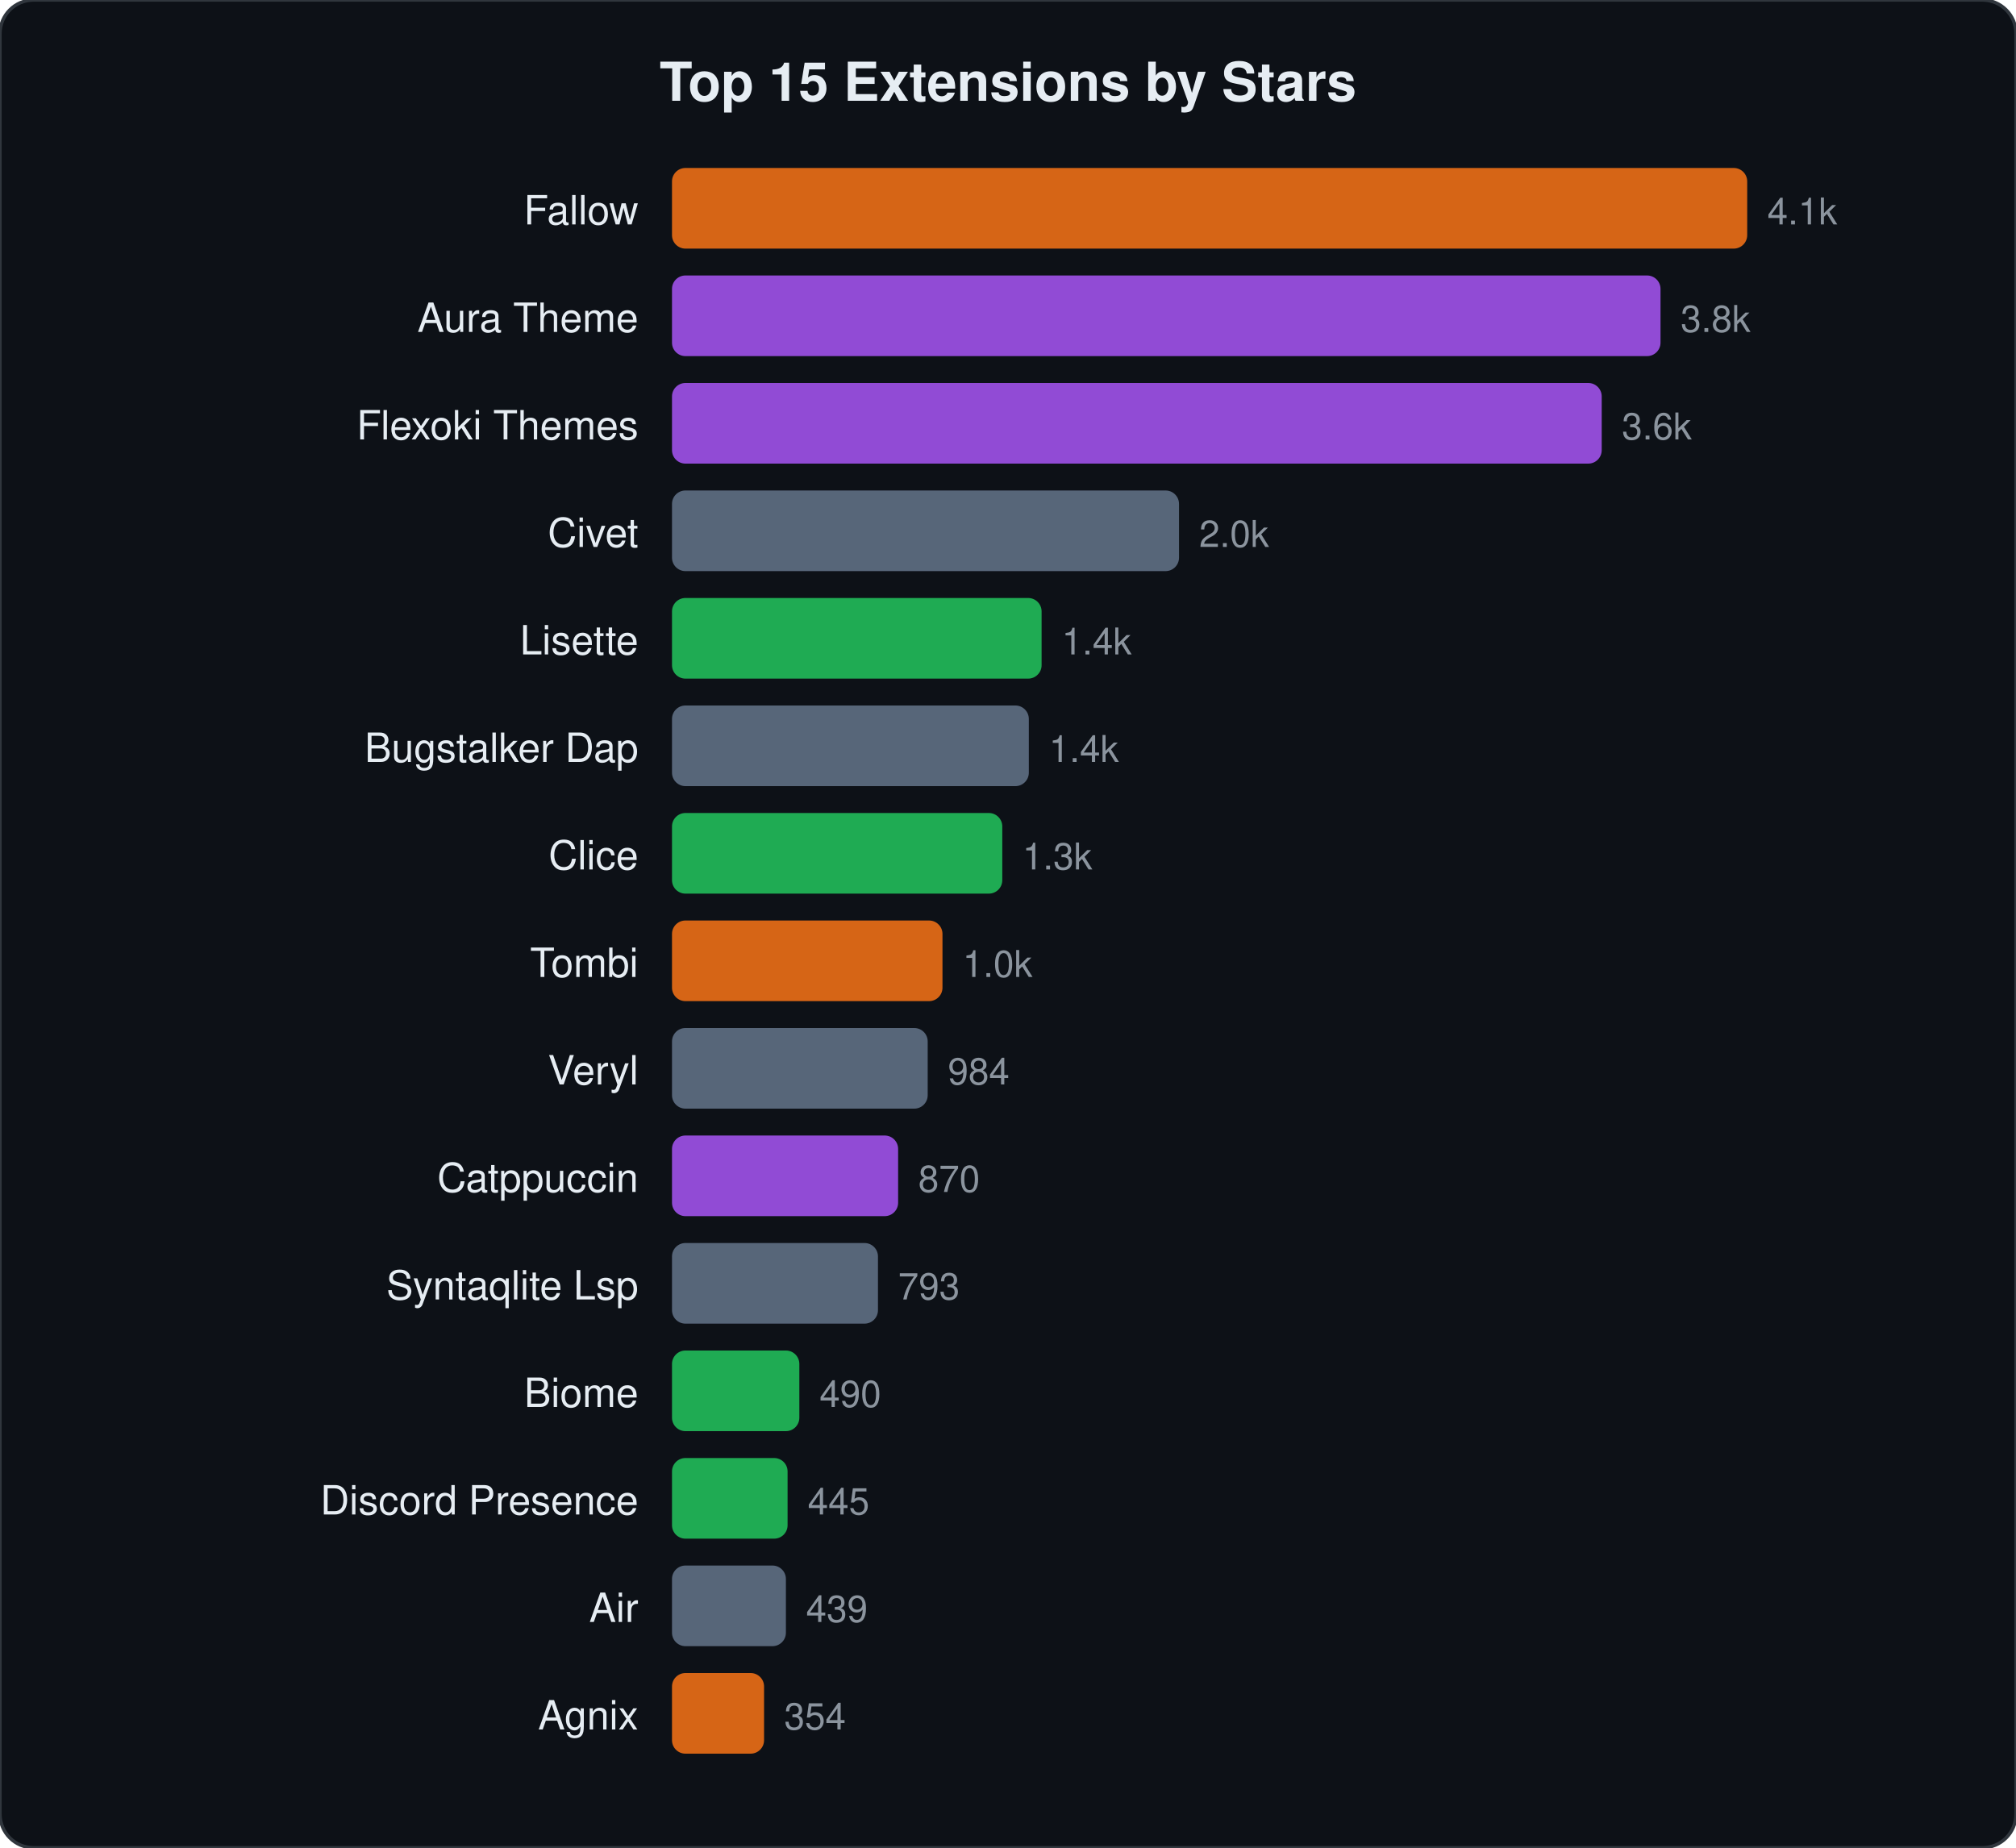
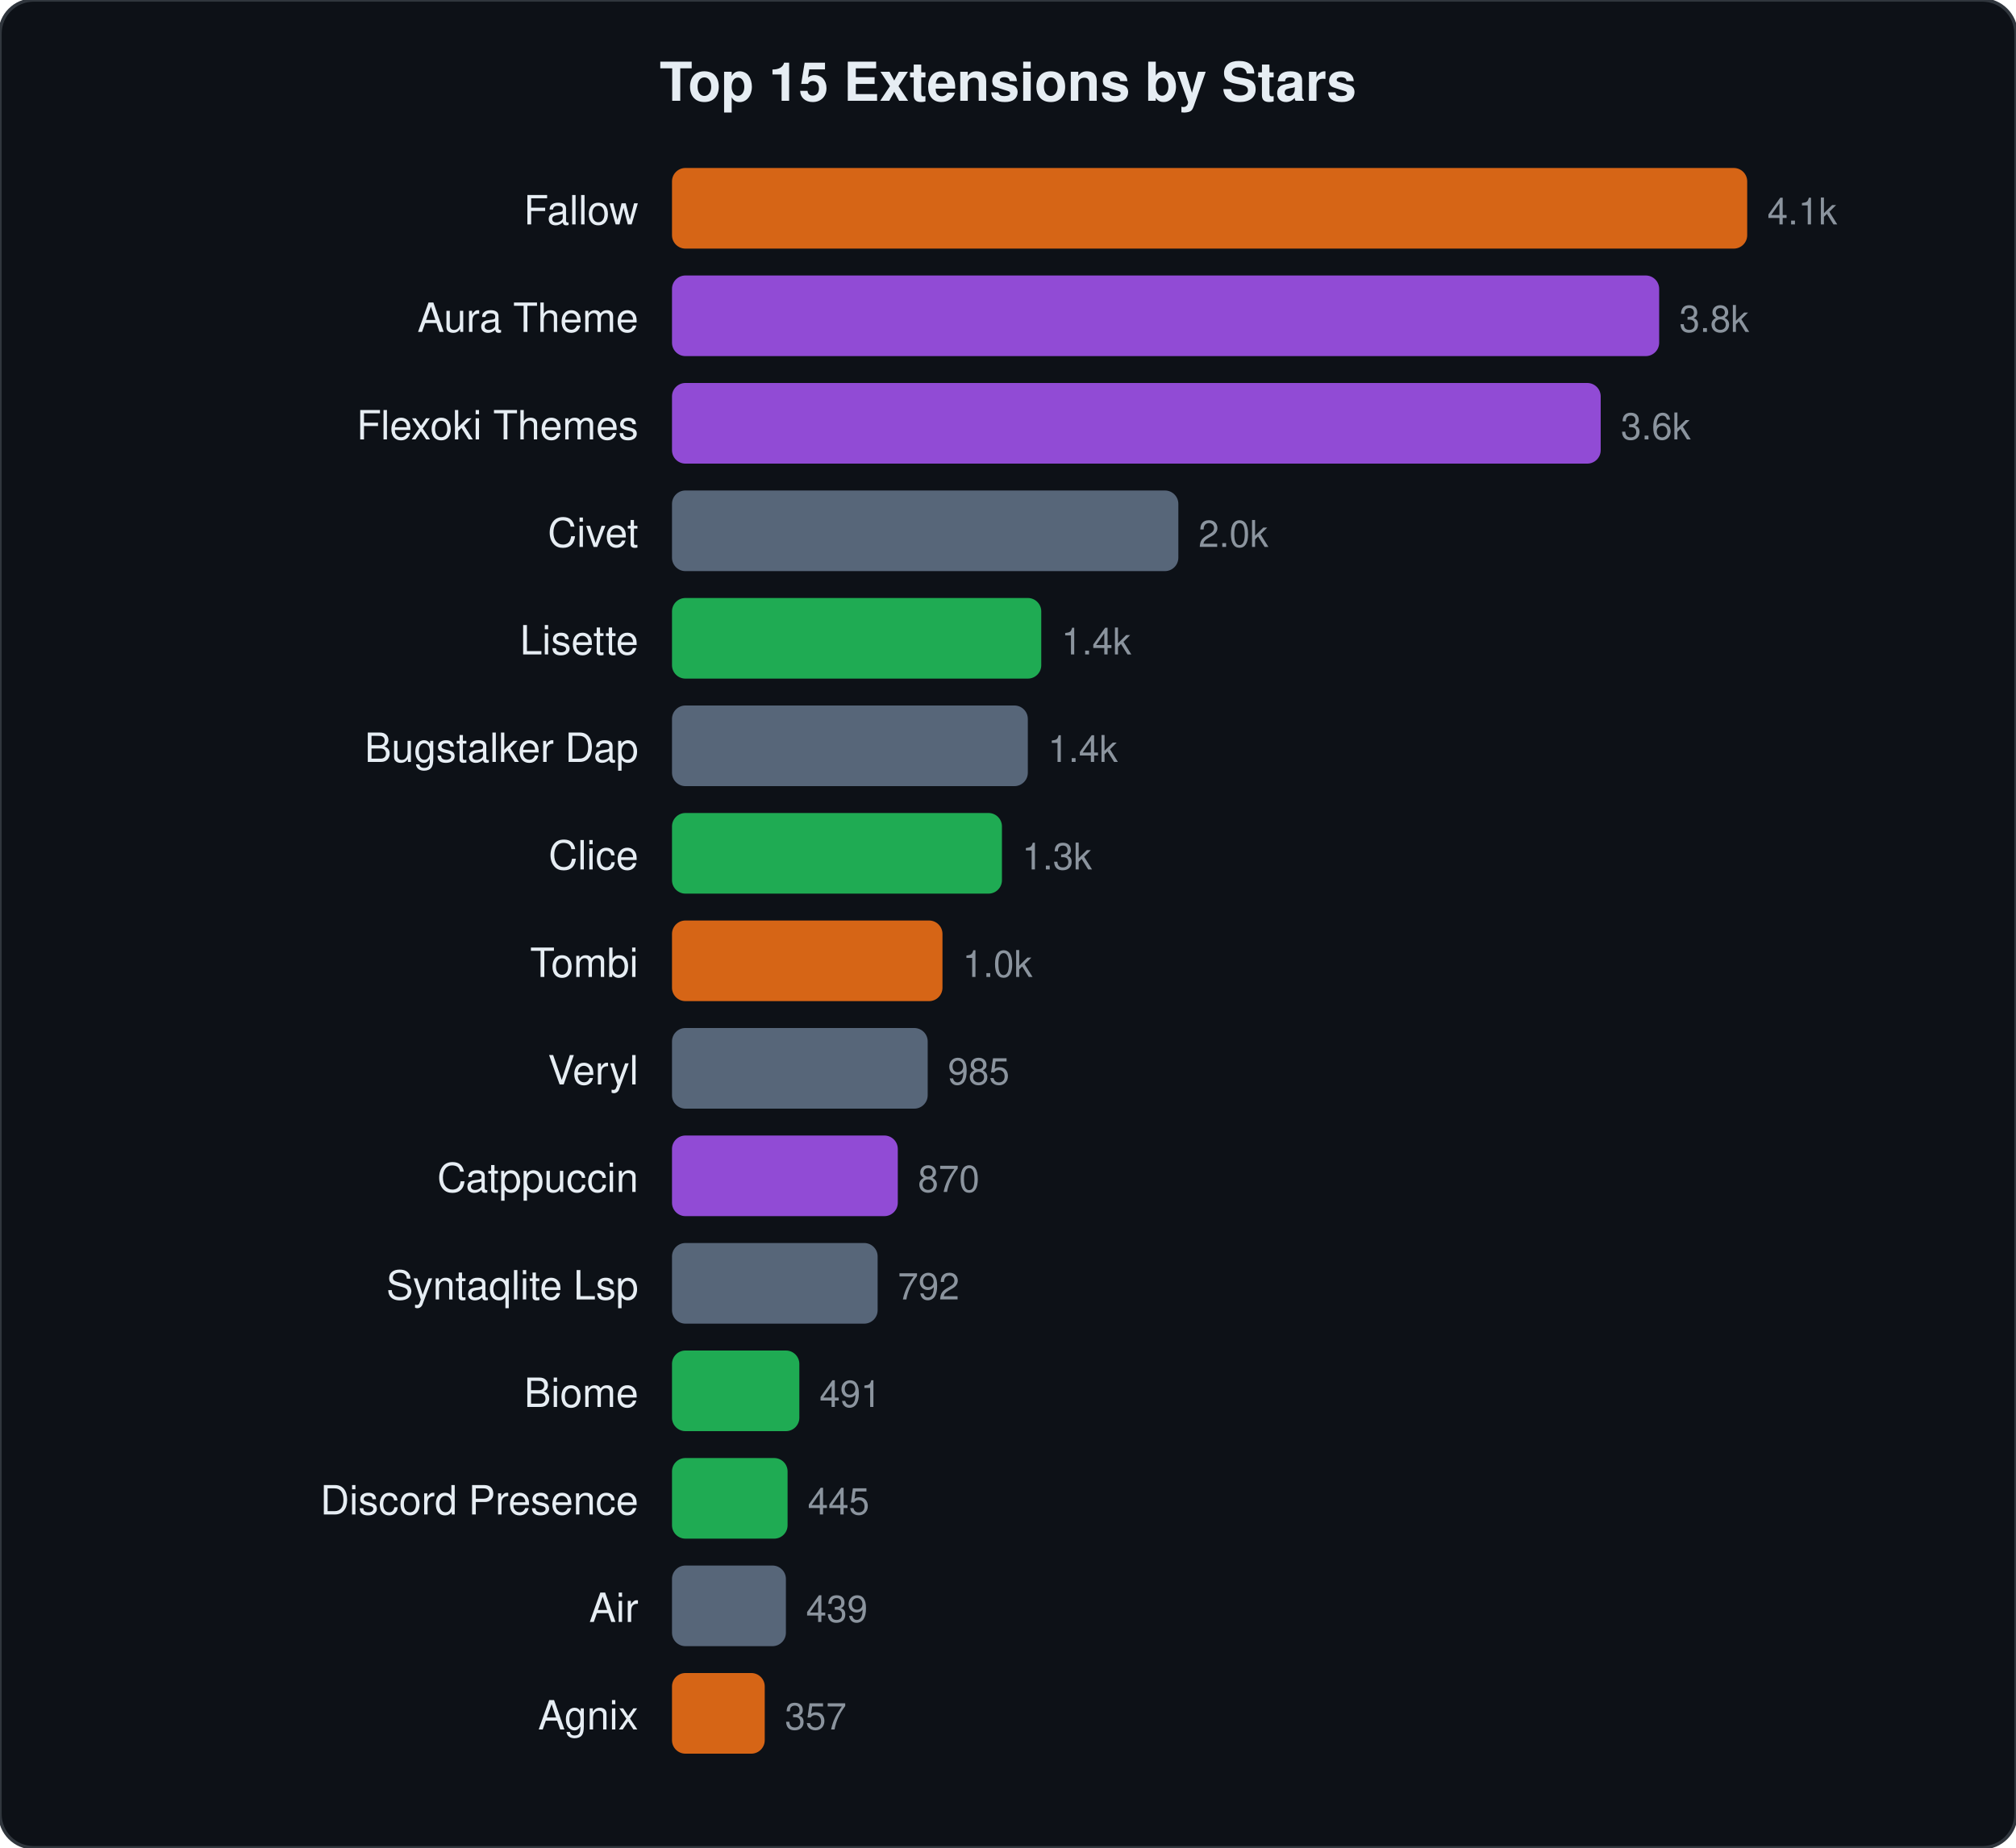
<svg xmlns="http://www.w3.org/2000/svg" viewBox="0 0 600 550" width="600" height="550">
  <style>text{font-family:-apple-system,BlinkMacSystemFont,"Segoe UI",Helvetica,Arial,sans-serif;fill:#e6edf3}.name{font-size:12px}.stars{font-size:11px;fill:#8b949e}.title{font-size:16px;font-weight:600}</style>
  <rect width="600" height="550" rx="10" fill="#0d1117" stroke="#30363d" stroke-width="1" />
  <text x="300" y="30" text-anchor="middle" class="title">Top 15 Extensions by Stars</text>
  <text x="190" y="66.8" text-anchor="end" class="name">Fallow</text>
  <rect x="200" y="50.0" width="320.0" height="24" rx="4" fill="#f97316" opacity="0.85" />
  <text x="526.0" y="66.8" class="stars">4.1k</text>
  <text x="190" y="98.8" text-anchor="end" class="name">Aura Theme</text>
-   <rect x="200" y="82.0" width="294.2" height="24" rx="4" fill="#a855f7" opacity="0.85" />
-   <text x="500.2" y="98.8" class="stars">3.8k</text>
+   <rect x="200" y="82.0" width="293.8" height="24" rx="4" fill="#a855f7" opacity="0.85" />
+   <text x="499.8" y="98.8" class="stars">3.8k</text>
  <text x="190" y="130.8" text-anchor="end" class="name">Flexoki Themes</text>
-   <rect x="200" y="114.0" width="276.7" height="24" rx="4" fill="#a855f7" opacity="0.85" />
-   <text x="482.7" y="130.8" class="stars">3.6k</text>
+   <rect x="200" y="114.0" width="276.4" height="24" rx="4" fill="#a855f7" opacity="0.85" />
+   <text x="482.4" y="130.8" class="stars">3.6k</text>
  <text x="190" y="162.8" text-anchor="end" class="name">Civet</text>
-   <rect x="200" y="146.0" width="150.9" height="24" rx="4" fill="#64748b" opacity="0.85" />
-   <text x="356.9" y="162.8" class="stars">2.0k</text>
+   <rect x="200" y="146.0" width="150.7" height="24" rx="4" fill="#64748b" opacity="0.85" />
+   <text x="356.7" y="162.8" class="stars">2.0k</text>
  <text x="190" y="194.8" text-anchor="end" class="name">Lisette</text>
-   <rect x="200" y="178.0" width="110.0" height="24" rx="4" fill="#22c55e" opacity="0.85" />
-   <text x="316.0" y="194.8" class="stars">1.4k</text>
+   <rect x="200" y="178.0" width="109.9" height="24" rx="4" fill="#22c55e" opacity="0.85" />
+   <text x="315.9" y="194.8" class="stars">1.4k</text>
  <text x="190" y="226.8" text-anchor="end" class="name">Bugstalker Dap</text>
-   <rect x="200" y="210.0" width="106.2" height="24" rx="4" fill="#64748b" opacity="0.85" />
-   <text x="312.2" y="226.8" class="stars">1.4k</text>
+   <rect x="200" y="210.0" width="105.9" height="24" rx="4" fill="#64748b" opacity="0.85" />
+   <text x="311.9" y="226.8" class="stars">1.4k</text>
  <text x="190" y="258.8" text-anchor="end" class="name">Clice</text>
-   <rect x="200" y="242.0" width="98.3" height="24" rx="4" fill="#22c55e" opacity="0.85" />
-   <text x="304.3" y="258.8" class="stars">1.3k</text>
+   <rect x="200" y="242.0" width="98.2" height="24" rx="4" fill="#22c55e" opacity="0.85" />
+   <text x="304.2" y="258.8" class="stars">1.3k</text>
  <text x="190" y="290.8" text-anchor="end" class="name">Tombi</text>
  <rect x="200" y="274.0" width="80.5" height="24" rx="4" fill="#f97316" opacity="0.85" />
  <text x="286.5" y="290.8" class="stars">1.0k</text>
  <text x="190" y="322.8" text-anchor="end" class="name">Veryl</text>
  <rect x="200" y="306.0" width="76.1" height="24" rx="4" fill="#64748b" opacity="0.85" />
-   <text x="282.1" y="322.8" class="stars">984</text>
+   <text x="282.1" y="322.8" class="stars">985</text>
  <text x="190" y="354.8" text-anchor="end" class="name">Catppuccin</text>
-   <rect x="200" y="338.0" width="67.3" height="24" rx="4" fill="#a855f7" opacity="0.85" />
-   <text x="273.3" y="354.8" class="stars">870</text>
+   <rect x="200" y="338.0" width="67.2" height="24" rx="4" fill="#a855f7" opacity="0.85" />
+   <text x="273.2" y="354.8" class="stars">870</text>
  <text x="190" y="386.8" text-anchor="end" class="name">Syntaqlite Lsp</text>
-   <rect x="200" y="370.0" width="61.3" height="24" rx="4" fill="#64748b" opacity="0.85" />
-   <text x="267.3" y="386.8" class="stars">793</text>
+   <rect x="200" y="370.0" width="61.2" height="24" rx="4" fill="#64748b" opacity="0.85" />
+   <text x="267.2" y="386.8" class="stars">792</text>
  <text x="190" y="418.8" text-anchor="end" class="name">Biome</text>
  <rect x="200" y="402.0" width="37.9" height="24" rx="4" fill="#22c55e" opacity="0.85" />
-   <text x="243.9" y="418.8" class="stars">490</text>
+   <text x="243.9" y="418.8" class="stars">491</text>
  <text x="190" y="450.8" text-anchor="end" class="name">Discord Presence</text>
  <rect x="200" y="434.0" width="34.4" height="24" rx="4" fill="#22c55e" opacity="0.85" />
  <text x="240.4" y="450.8" class="stars">445</text>
  <text x="190" y="482.8" text-anchor="end" class="name">Air</text>
  <rect x="200" y="466.0" width="33.9" height="24" rx="4" fill="#64748b" opacity="0.85" />
  <text x="239.9" y="482.8" class="stars">439</text>
  <text x="190" y="514.8" text-anchor="end" class="name">Agnix</text>
-   <rect x="200" y="498.0" width="27.4" height="24" rx="4" fill="#f97316" opacity="0.85" />
-   <text x="233.4" y="514.8" class="stars">354</text>
+   <rect x="200" y="498.0" width="27.6" height="24" rx="4" fill="#f97316" opacity="0.85" />
+   <text x="233.6" y="514.8" class="stars">357</text>
</svg>
